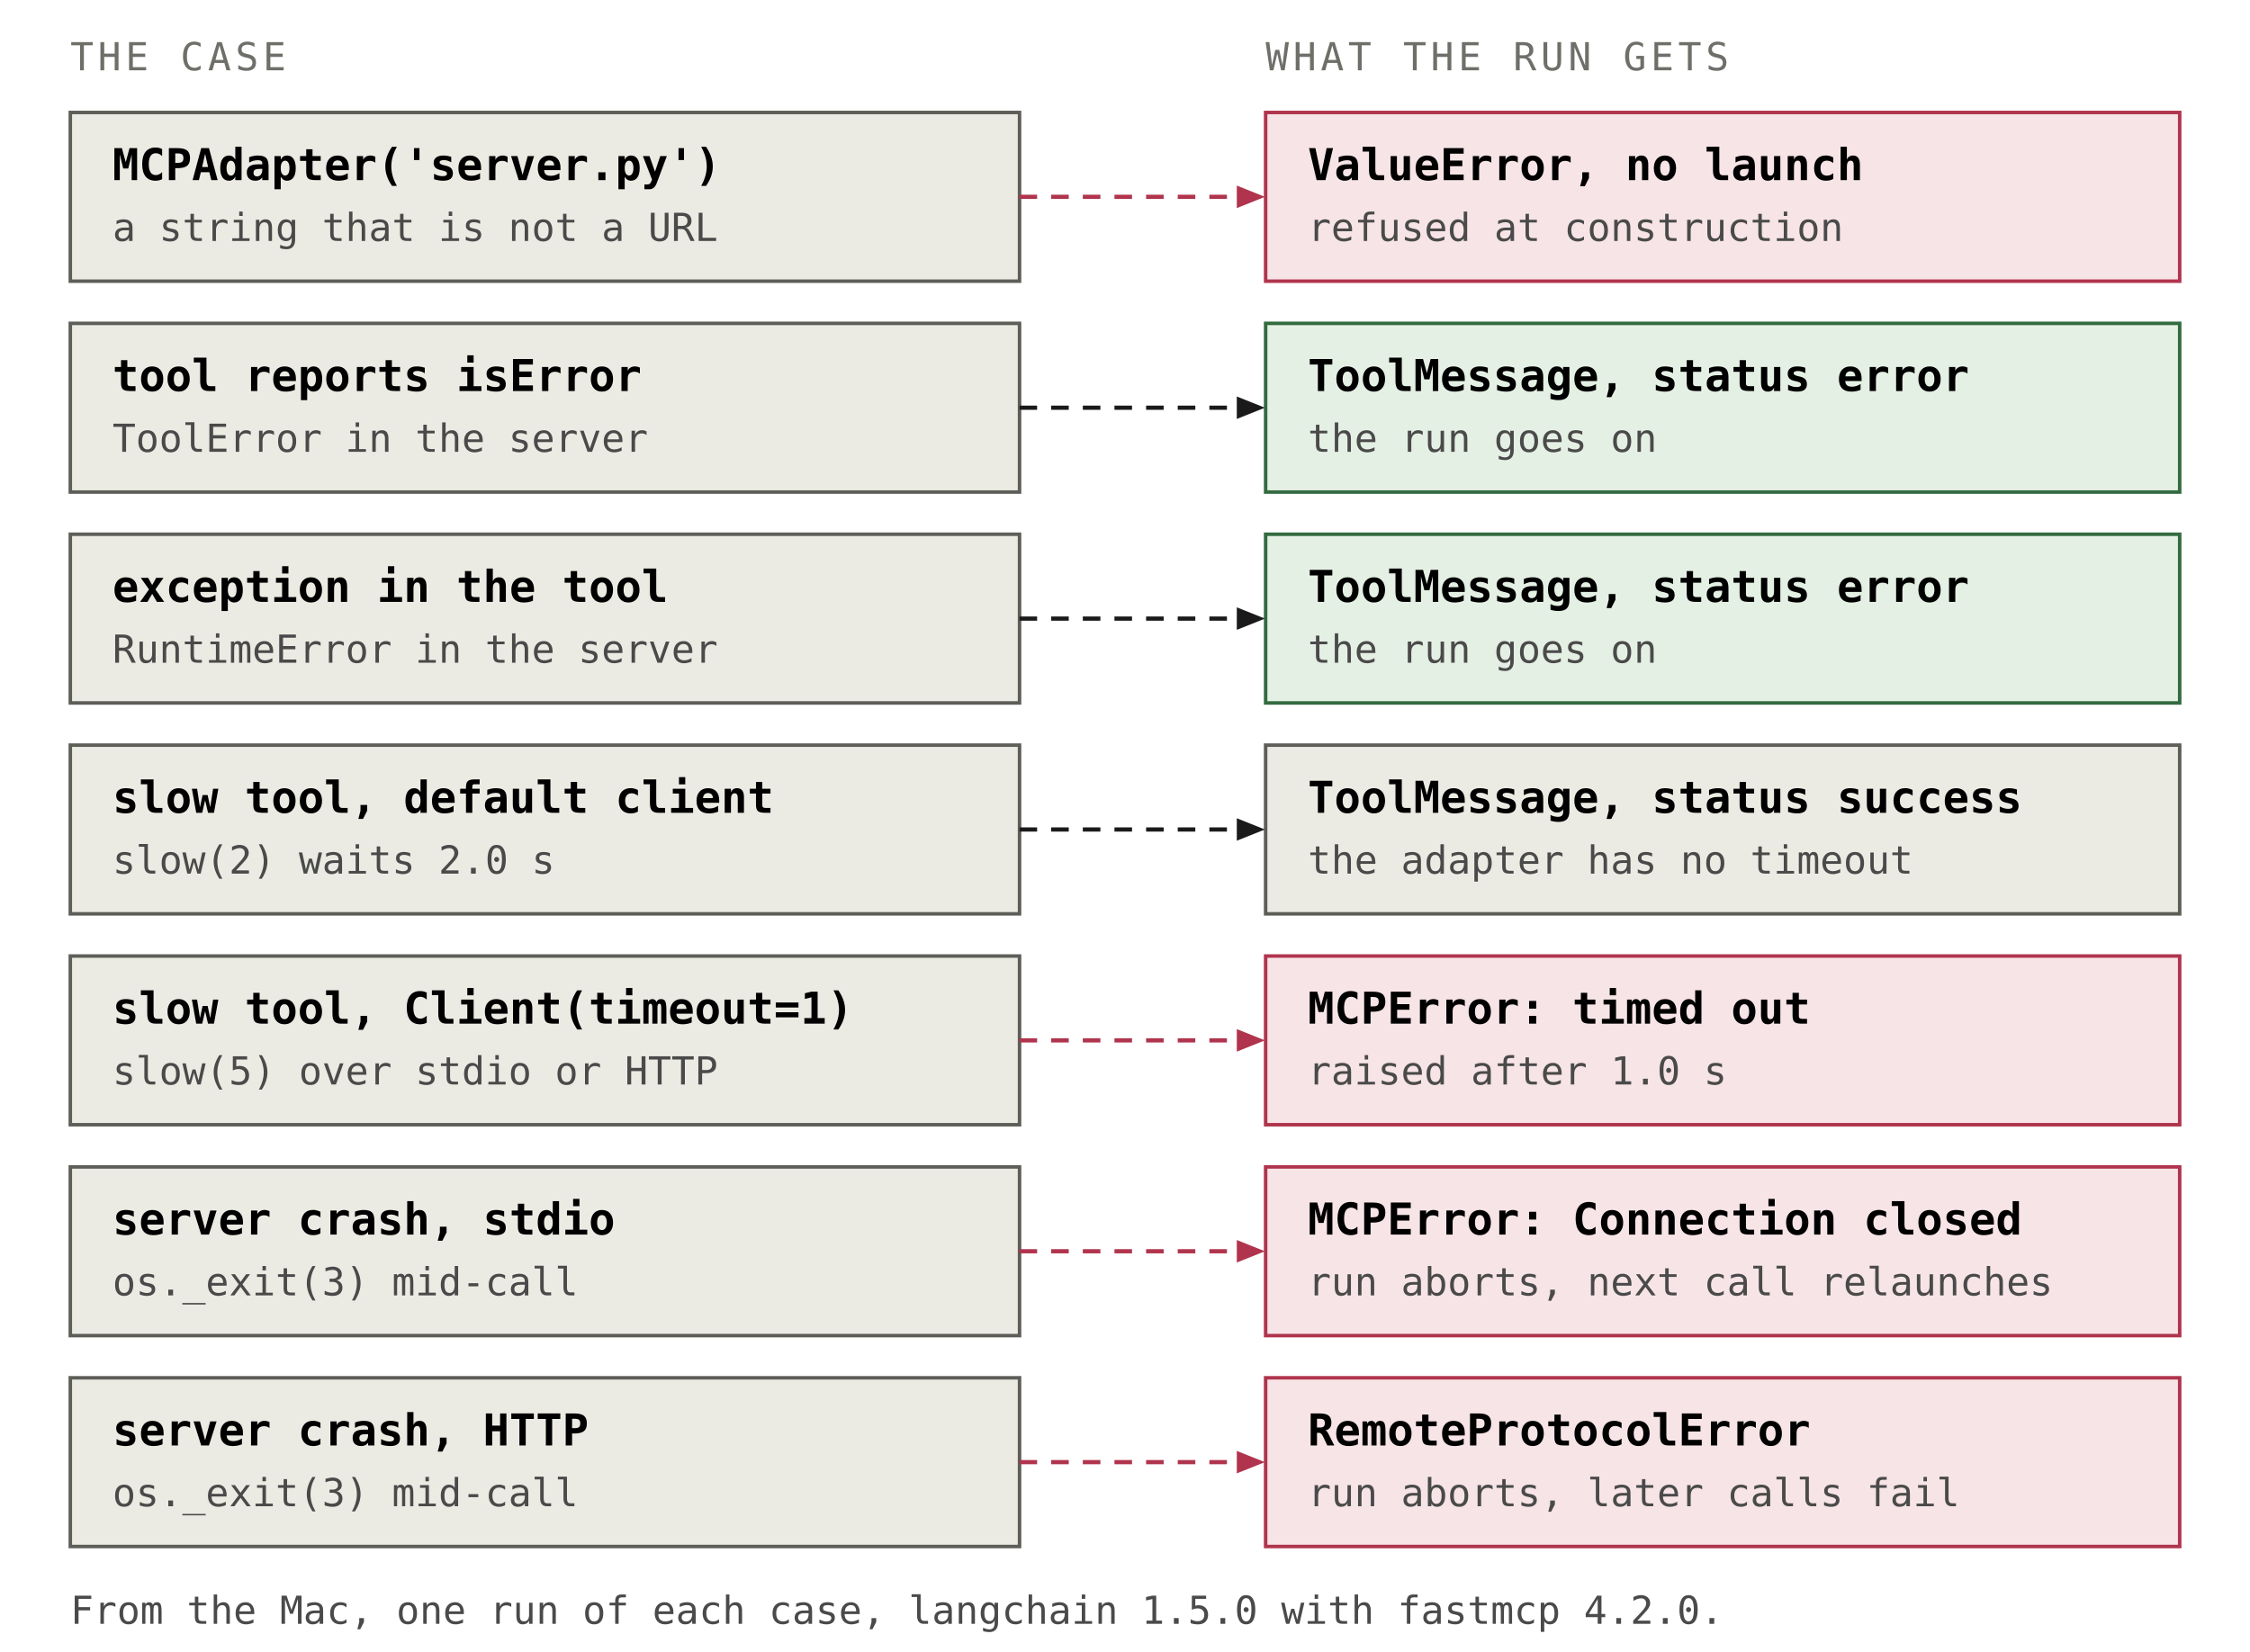
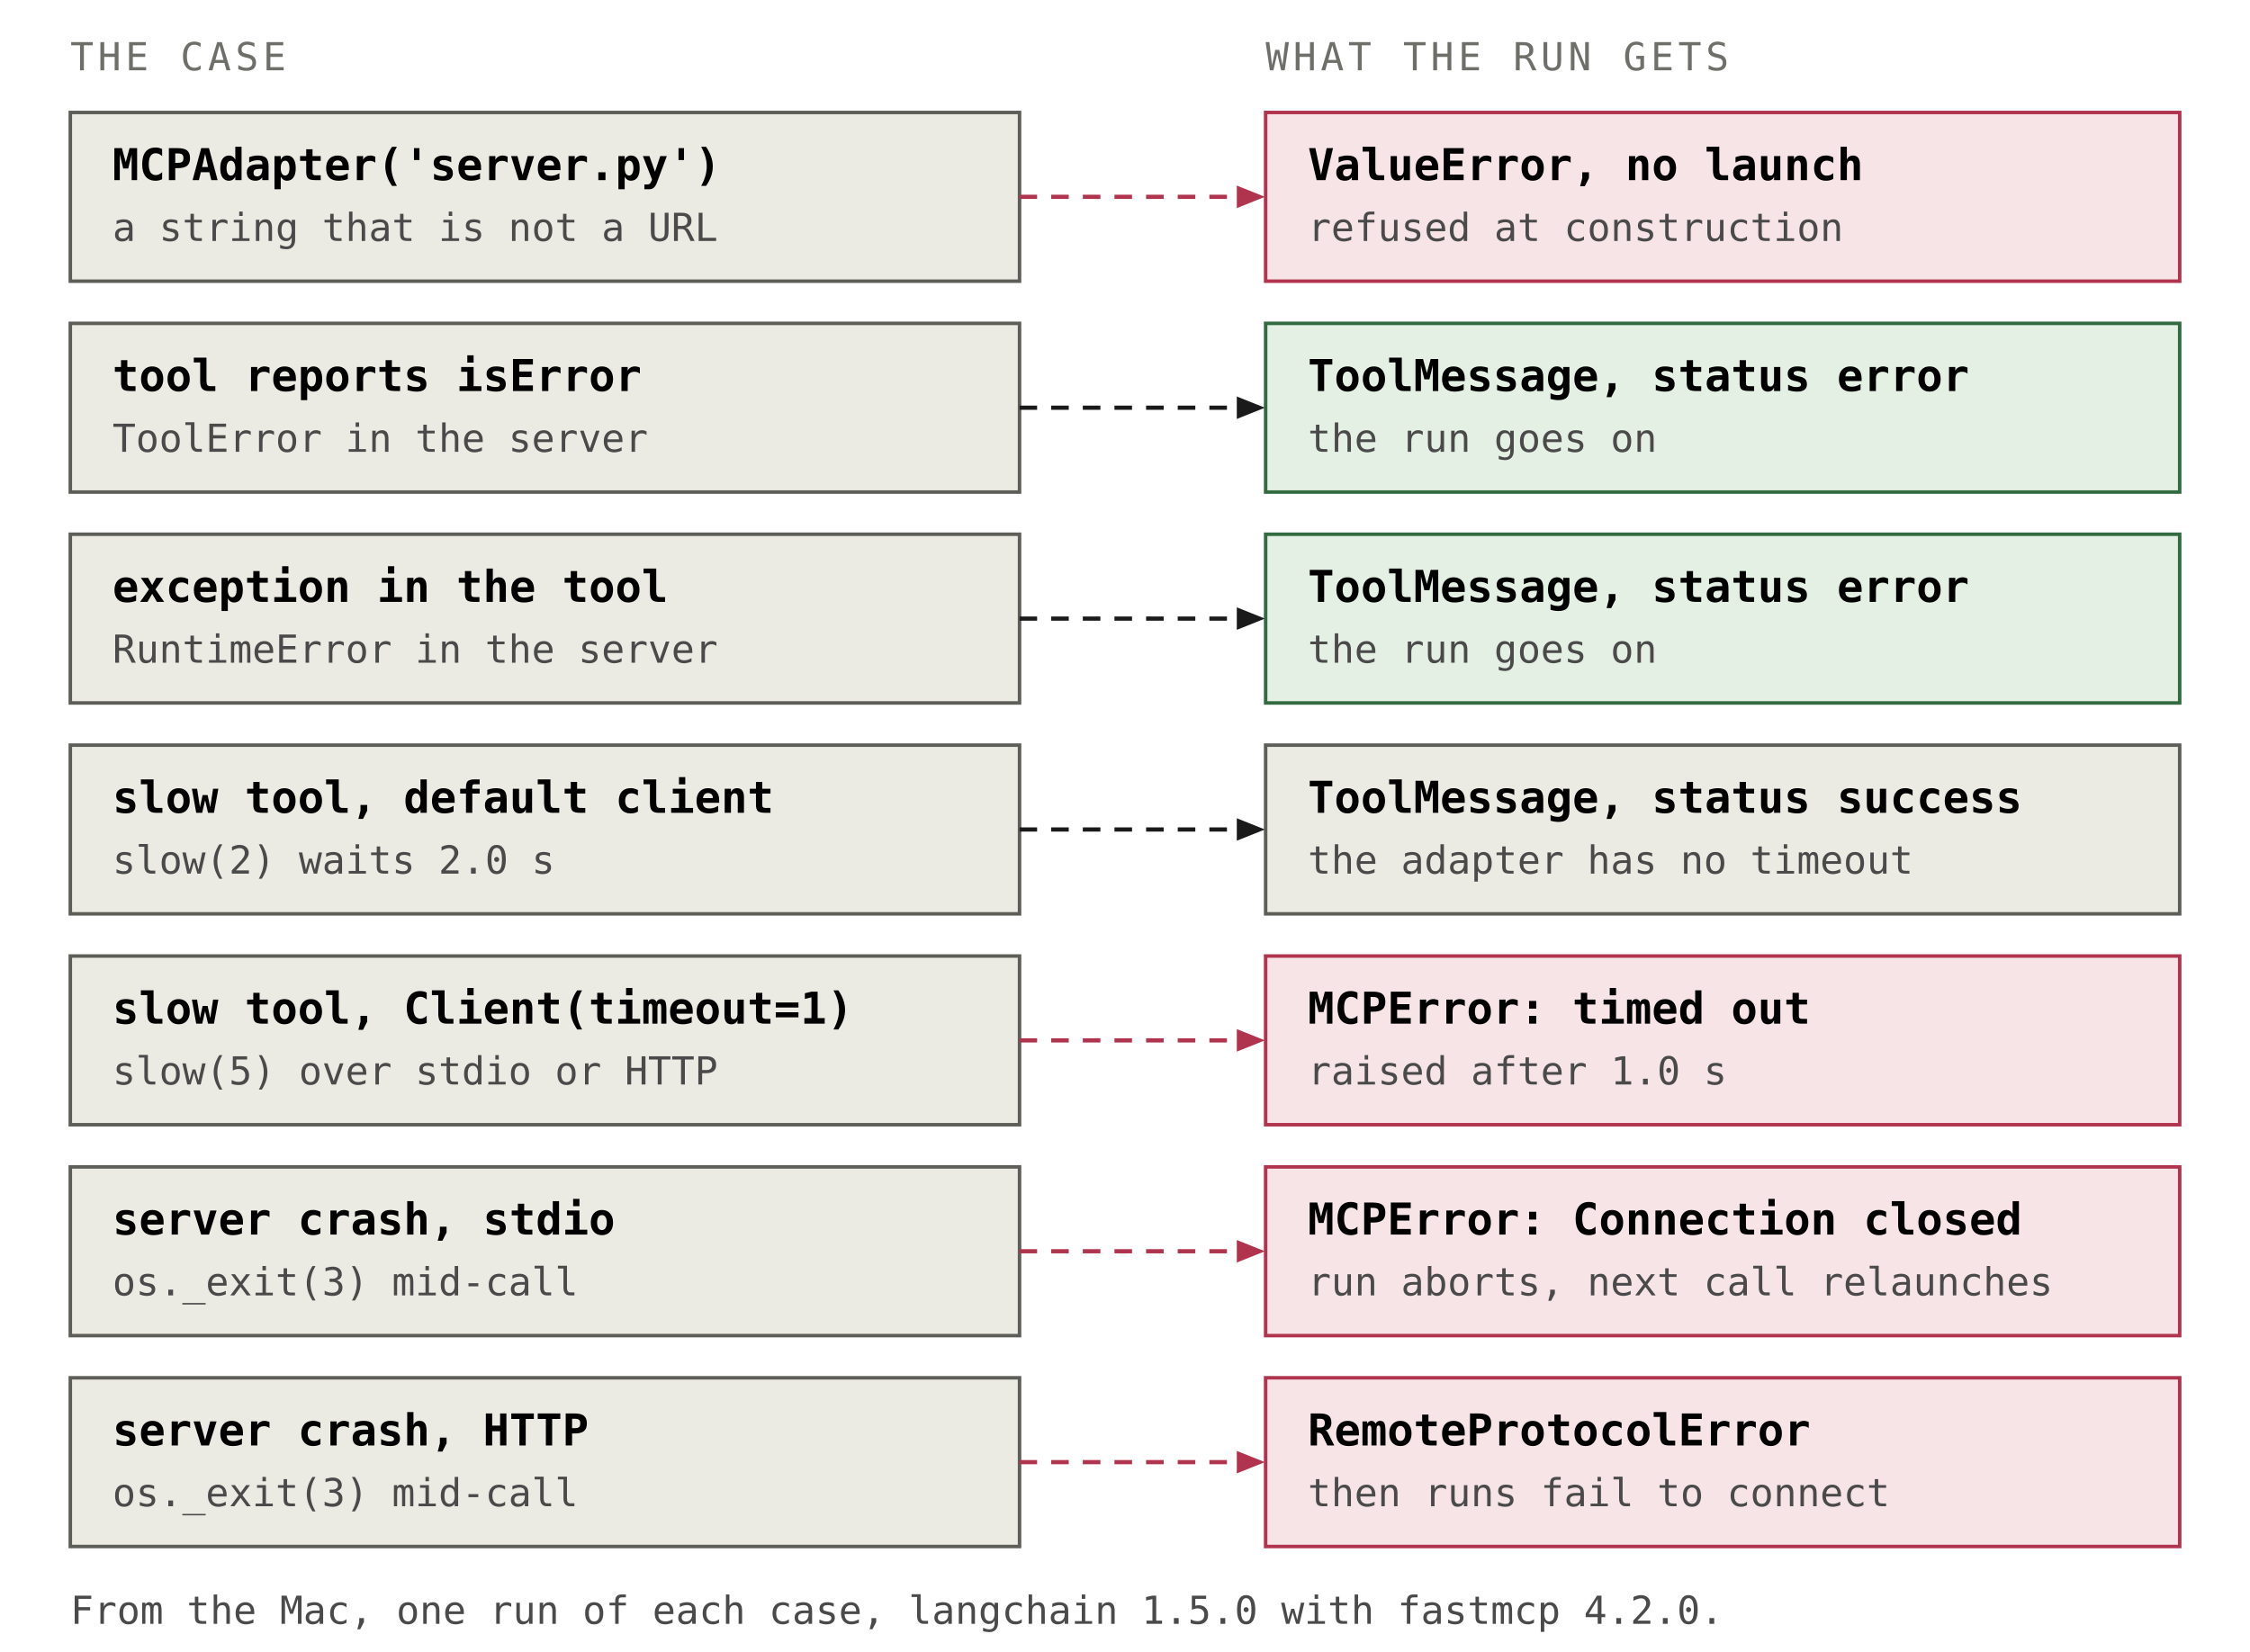
<svg xmlns="http://www.w3.org/2000/svg" viewBox="0 0 640 470" role="img" aria-labelledby="fig-6-2-title fig-6-2-desc" font-family="JetBrains Mono, ui-monospace, monospace">
  <defs>
    <marker id="fig-6-2-head-rose" viewBox="0 0 10 10" refX="9" refY="5" markerWidth="8" markerHeight="8" markerUnits="userSpaceOnUse" orient="auto-start-reverse">
      <path d="M0 1 L10 5 L0 9 z" fill="var(--m-rose-ink, #b0344d)" />
    </marker>
    <marker id="fig-6-2-head-ink" viewBox="0 0 10 10" refX="9" refY="5" markerWidth="8" markerHeight="8" markerUnits="userSpaceOnUse" orient="auto-start-reverse">
      <path d="M0 1 L10 5 L0 9 z" fill="var(--m-ink, #1a1a1a)" />
    </marker>
  </defs>
  <text x="20" y="20" font-size="11" letter-spacing="1.2" fill="var(--m-ink-mute, #6f6f6a)">THE CASE</text>
  <text x="360" y="20" font-size="11" letter-spacing="1.2" fill="var(--m-ink-mute, #6f6f6a)">WHAT THE RUN GETS</text>
  <rect x="20" y="32" width="270" height="48" fill="var(--m-grey-fill, #ecebe3)" stroke="var(--m-grey-ink, #5e5e59)" />
  <text x="32" y="51.25" font-size="12.5" font-weight="700">MCPAdapter('server.py')</text>
  <text x="32" y="68.55" font-size="11" class="m-serif" fill="var(--m-ink-soft, #4a4a4a)">a string that is not a URL</text>
  <rect x="360" y="32" width="260" height="48" fill="var(--m-rose-fill, #f7e4e7)" stroke="var(--m-rose-ink, #b0344d)" />
  <text x="372" y="51.25" font-size="12.5" font-weight="700">ValueError, no launch</text>
  <text x="372" y="68.55" font-size="11" class="m-serif" fill="var(--m-ink-soft, #4a4a4a)">refused at construction</text>
  <line x1="290" y1="56" x2="359" y2="56" stroke="var(--m-rose-ink, #b0344d)" stroke-width="1.2" stroke-dasharray="5 4" marker-end="url(#fig-6-2-head-rose)" />
  <rect x="20" y="92" width="270" height="48" fill="var(--m-grey-fill, #ecebe3)" stroke="var(--m-grey-ink, #5e5e59)" />
  <text x="32" y="111.25" font-size="12.5" font-weight="700">tool reports isError</text>
  <text x="32" y="128.55" font-size="11" class="m-serif" fill="var(--m-ink-soft, #4a4a4a)">ToolError in the server</text>
  <rect x="360" y="92" width="260" height="48" fill="var(--m-green-fill, #e5f0e4)" stroke="var(--m-green-ink, #336b40)" />
  <text x="372" y="111.25" font-size="12.5" font-weight="700">ToolMessage, status error</text>
  <text x="372" y="128.55" font-size="11" class="m-serif" fill="var(--m-ink-soft, #4a4a4a)">the run goes on</text>
  <line x1="290" y1="116" x2="359" y2="116" stroke="var(--m-ink, #1a1a1a)" stroke-width="1.2" stroke-dasharray="5 4" marker-end="url(#fig-6-2-head-ink)" />
  <rect x="20" y="152" width="270" height="48" fill="var(--m-grey-fill, #ecebe3)" stroke="var(--m-grey-ink, #5e5e59)" />
  <text x="32" y="171.25" font-size="12.5" font-weight="700">exception in the tool</text>
  <text x="32" y="188.55" font-size="11" class="m-serif" fill="var(--m-ink-soft, #4a4a4a)">RuntimeError in the server</text>
  <rect x="360" y="152" width="260" height="48" fill="var(--m-green-fill, #e5f0e4)" stroke="var(--m-green-ink, #336b40)" />
  <text x="372" y="171.25" font-size="12.5" font-weight="700">ToolMessage, status error</text>
  <text x="372" y="188.55" font-size="11" class="m-serif" fill="var(--m-ink-soft, #4a4a4a)">the run goes on</text>
  <line x1="290" y1="176" x2="359" y2="176" stroke="var(--m-ink, #1a1a1a)" stroke-width="1.2" stroke-dasharray="5 4" marker-end="url(#fig-6-2-head-ink)" />
  <rect x="20" y="212" width="270" height="48" fill="var(--m-grey-fill, #ecebe3)" stroke="var(--m-grey-ink, #5e5e59)" />
  <text x="32" y="231.25" font-size="12.5" font-weight="700">slow tool, default client</text>
  <text x="32" y="248.55" font-size="11" class="m-serif" fill="var(--m-ink-soft, #4a4a4a)">slow(2) waits 2.0 s</text>
  <rect x="360" y="212" width="260" height="48" fill="var(--m-grey-fill, #ecebe3)" stroke="var(--m-grey-ink, #5e5e59)" />
  <text x="372" y="231.25" font-size="12.5" font-weight="700">ToolMessage, status success</text>
  <text x="372" y="248.55" font-size="11" class="m-serif" fill="var(--m-ink-soft, #4a4a4a)">the adapter has no timeout</text>
  <line x1="290" y1="236" x2="359" y2="236" stroke="var(--m-ink, #1a1a1a)" stroke-width="1.2" stroke-dasharray="5 4" marker-end="url(#fig-6-2-head-ink)" />
  <rect x="20" y="272" width="270" height="48" fill="var(--m-grey-fill, #ecebe3)" stroke="var(--m-grey-ink, #5e5e59)" />
  <text x="32" y="291.25" font-size="12.5" font-weight="700">slow tool, Client(timeout=1)</text>
  <text x="32" y="308.55" font-size="11" class="m-serif" fill="var(--m-ink-soft, #4a4a4a)">slow(5) over stdio or HTTP</text>
  <rect x="360" y="272" width="260" height="48" fill="var(--m-rose-fill, #f7e4e7)" stroke="var(--m-rose-ink, #b0344d)" />
  <text x="372" y="291.25" font-size="12.5" font-weight="700">MCPError: timed out</text>
  <text x="372" y="308.55" font-size="11" class="m-serif" fill="var(--m-ink-soft, #4a4a4a)">raised after 1.0 s</text>
  <line x1="290" y1="296" x2="359" y2="296" stroke="var(--m-rose-ink, #b0344d)" stroke-width="1.2" stroke-dasharray="5 4" marker-end="url(#fig-6-2-head-rose)" />
  <rect x="20" y="332" width="270" height="48" fill="var(--m-grey-fill, #ecebe3)" stroke="var(--m-grey-ink, #5e5e59)" />
  <text x="32" y="351.25" font-size="12.5" font-weight="700">server crash, stdio</text>
  <text x="32" y="368.55" font-size="11" class="m-serif" fill="var(--m-ink-soft, #4a4a4a)">os._exit(3) mid-call</text>
  <rect x="360" y="332" width="260" height="48" fill="var(--m-rose-fill, #f7e4e7)" stroke="var(--m-rose-ink, #b0344d)" />
  <text x="372" y="351.25" font-size="12.5" font-weight="700">MCPError: Connection closed</text>
  <text x="372" y="368.55" font-size="11" class="m-serif" fill="var(--m-ink-soft, #4a4a4a)">run aborts, next call relaunches</text>
  <line x1="290" y1="356" x2="359" y2="356" stroke="var(--m-rose-ink, #b0344d)" stroke-width="1.2" stroke-dasharray="5 4" marker-end="url(#fig-6-2-head-rose)" />
  <rect x="20" y="392" width="270" height="48" fill="var(--m-grey-fill, #ecebe3)" stroke="var(--m-grey-ink, #5e5e59)" />
  <text x="32" y="411.25" font-size="12.5" font-weight="700">server crash, HTTP</text>
  <text x="32" y="428.55" font-size="11" class="m-serif" fill="var(--m-ink-soft, #4a4a4a)">os._exit(3) mid-call</text>
  <rect x="360" y="392" width="260" height="48" fill="var(--m-rose-fill, #f7e4e7)" stroke="var(--m-rose-ink, #b0344d)" />
  <text x="372" y="411.25" font-size="12.5" font-weight="700">RemoteProtocolError</text>
-   <text x="372" y="428.55" font-size="11" class="m-serif" fill="var(--m-ink-soft, #4a4a4a)">run aborts, later calls fail</text>
+   <text x="372" y="428.55" font-size="11" class="m-serif" fill="var(--m-ink-soft, #4a4a4a)">then runs fail to connect</text>
  <line x1="290" y1="416" x2="359" y2="416" stroke="var(--m-rose-ink, #b0344d)" stroke-width="1.2" stroke-dasharray="5 4" marker-end="url(#fig-6-2-head-rose)" />
  <text x="20" y="462" font-size="11" class="m-serif" fill="var(--m-ink-soft, #4a4a4a)">From the Mac, one run of each case, langchain 1.5.0 with fastmcp 4.2.0.</text>
</svg>
